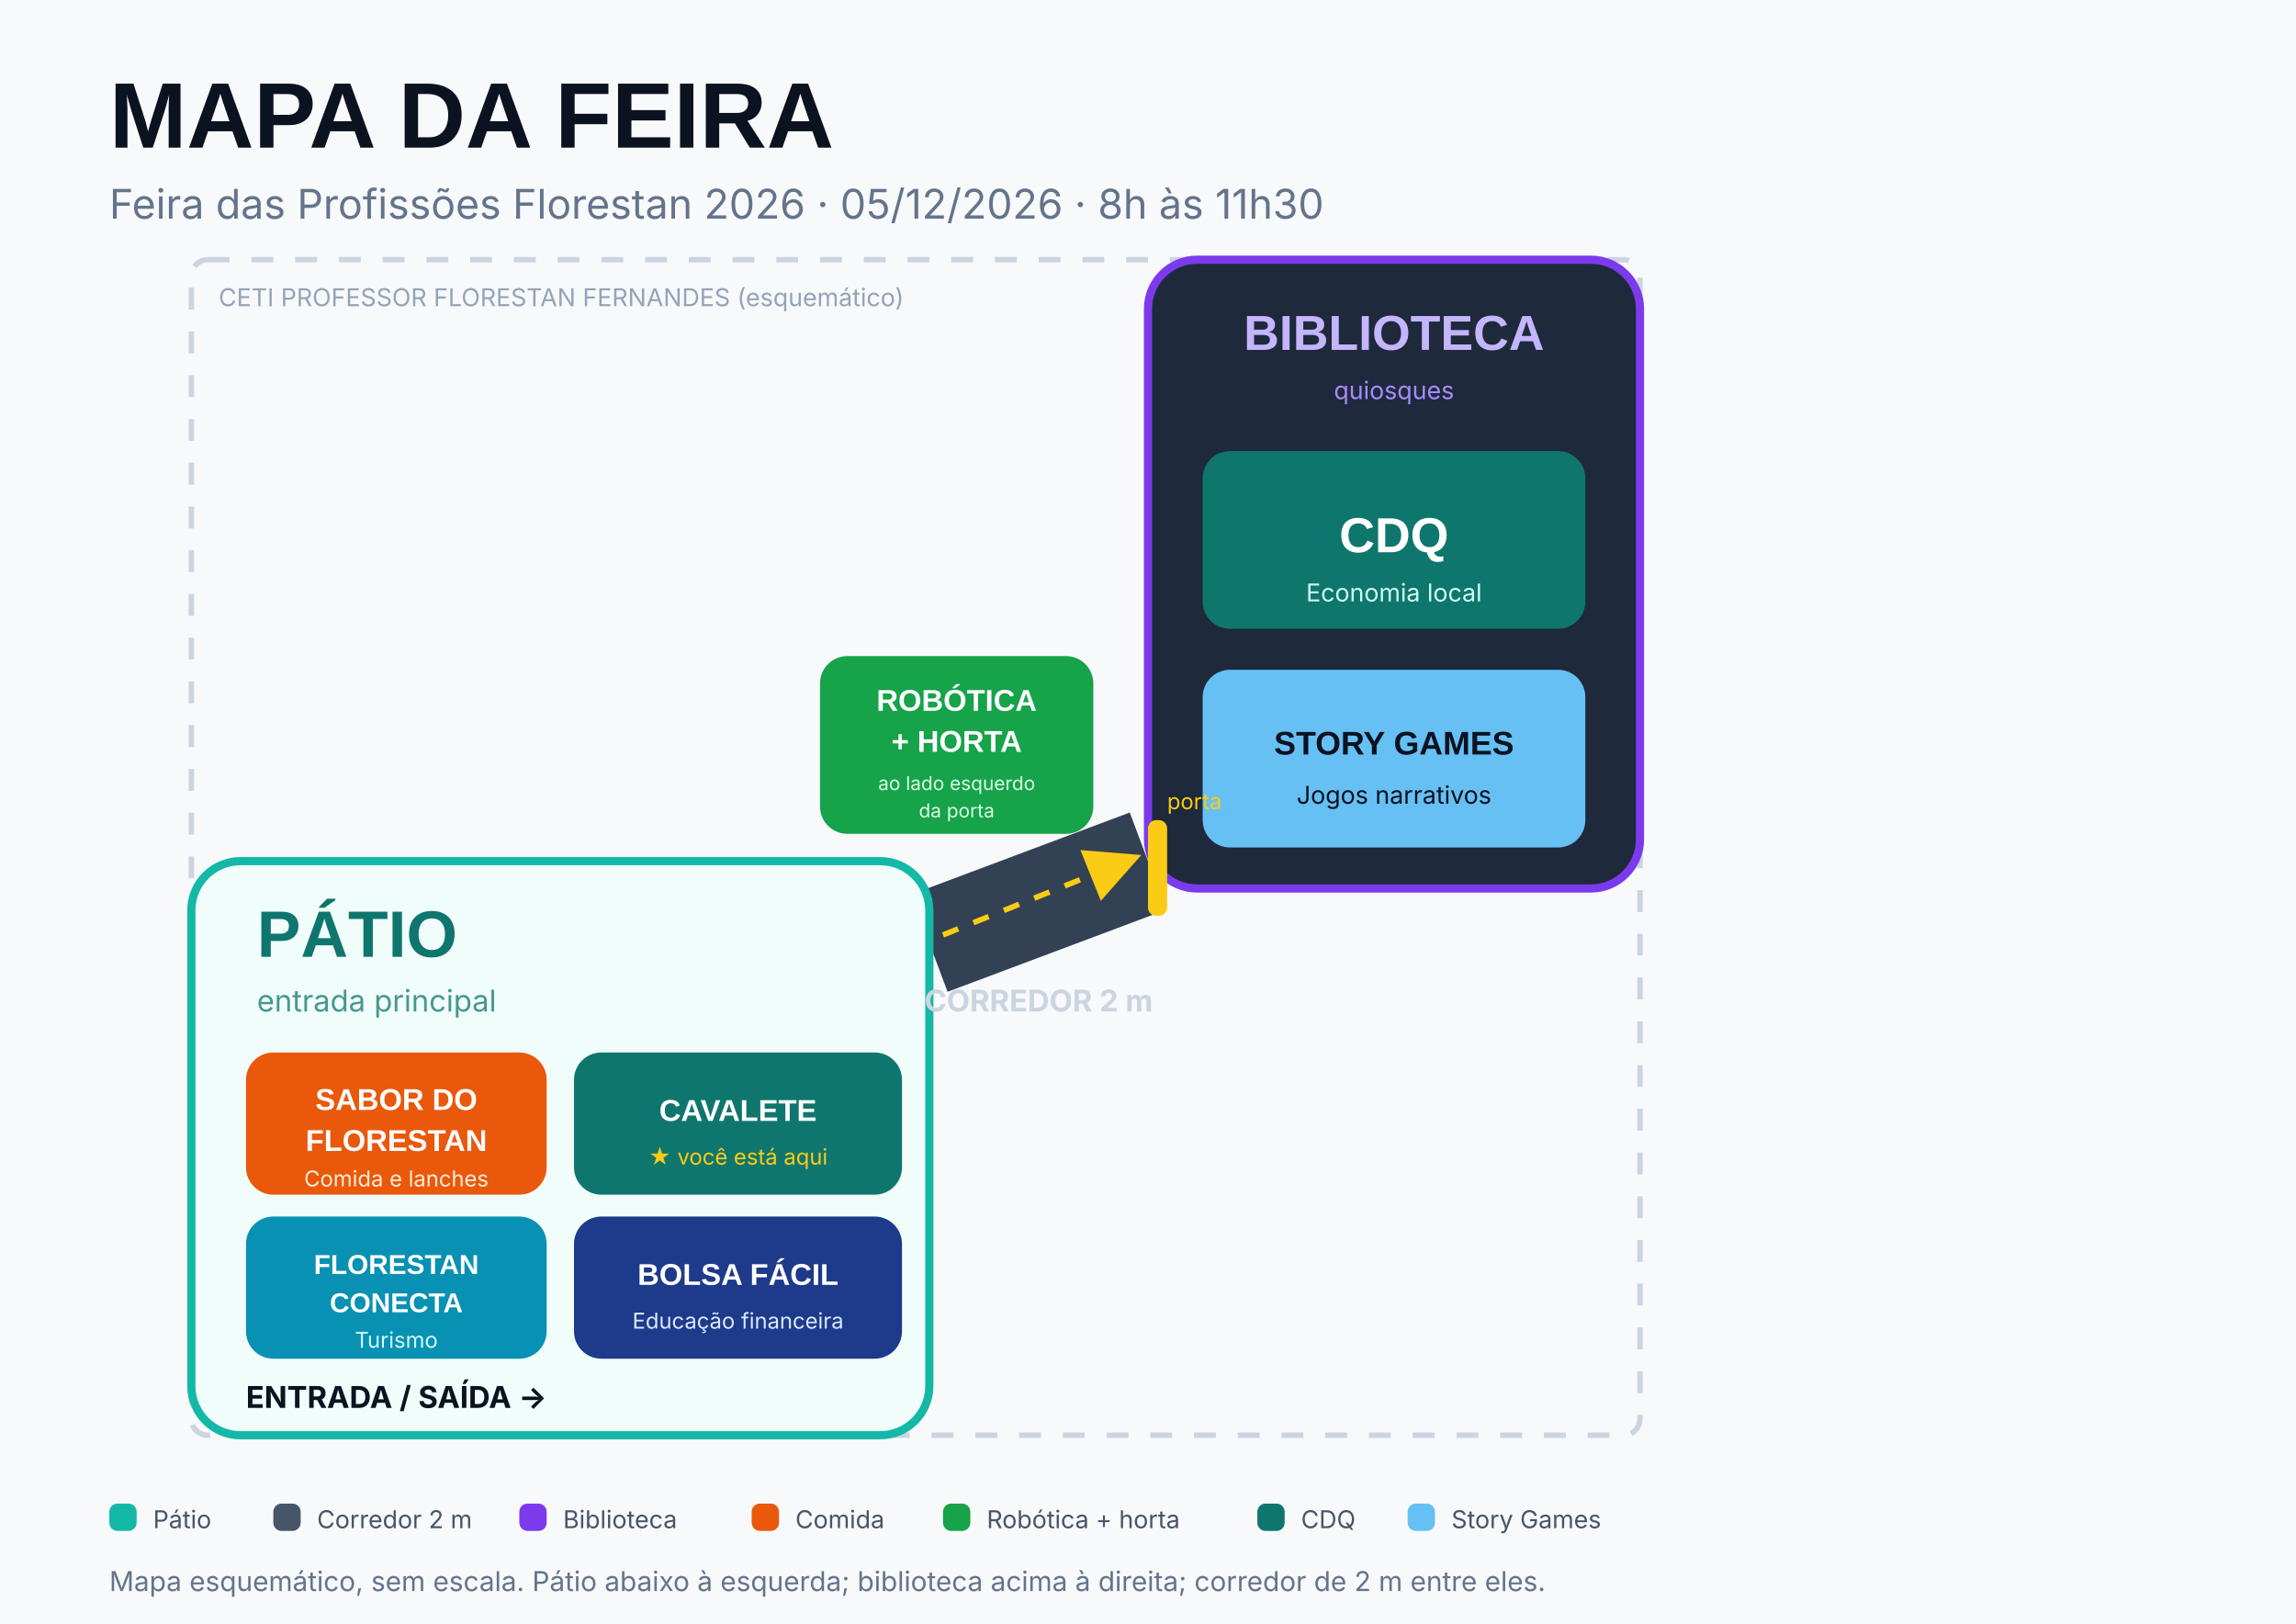
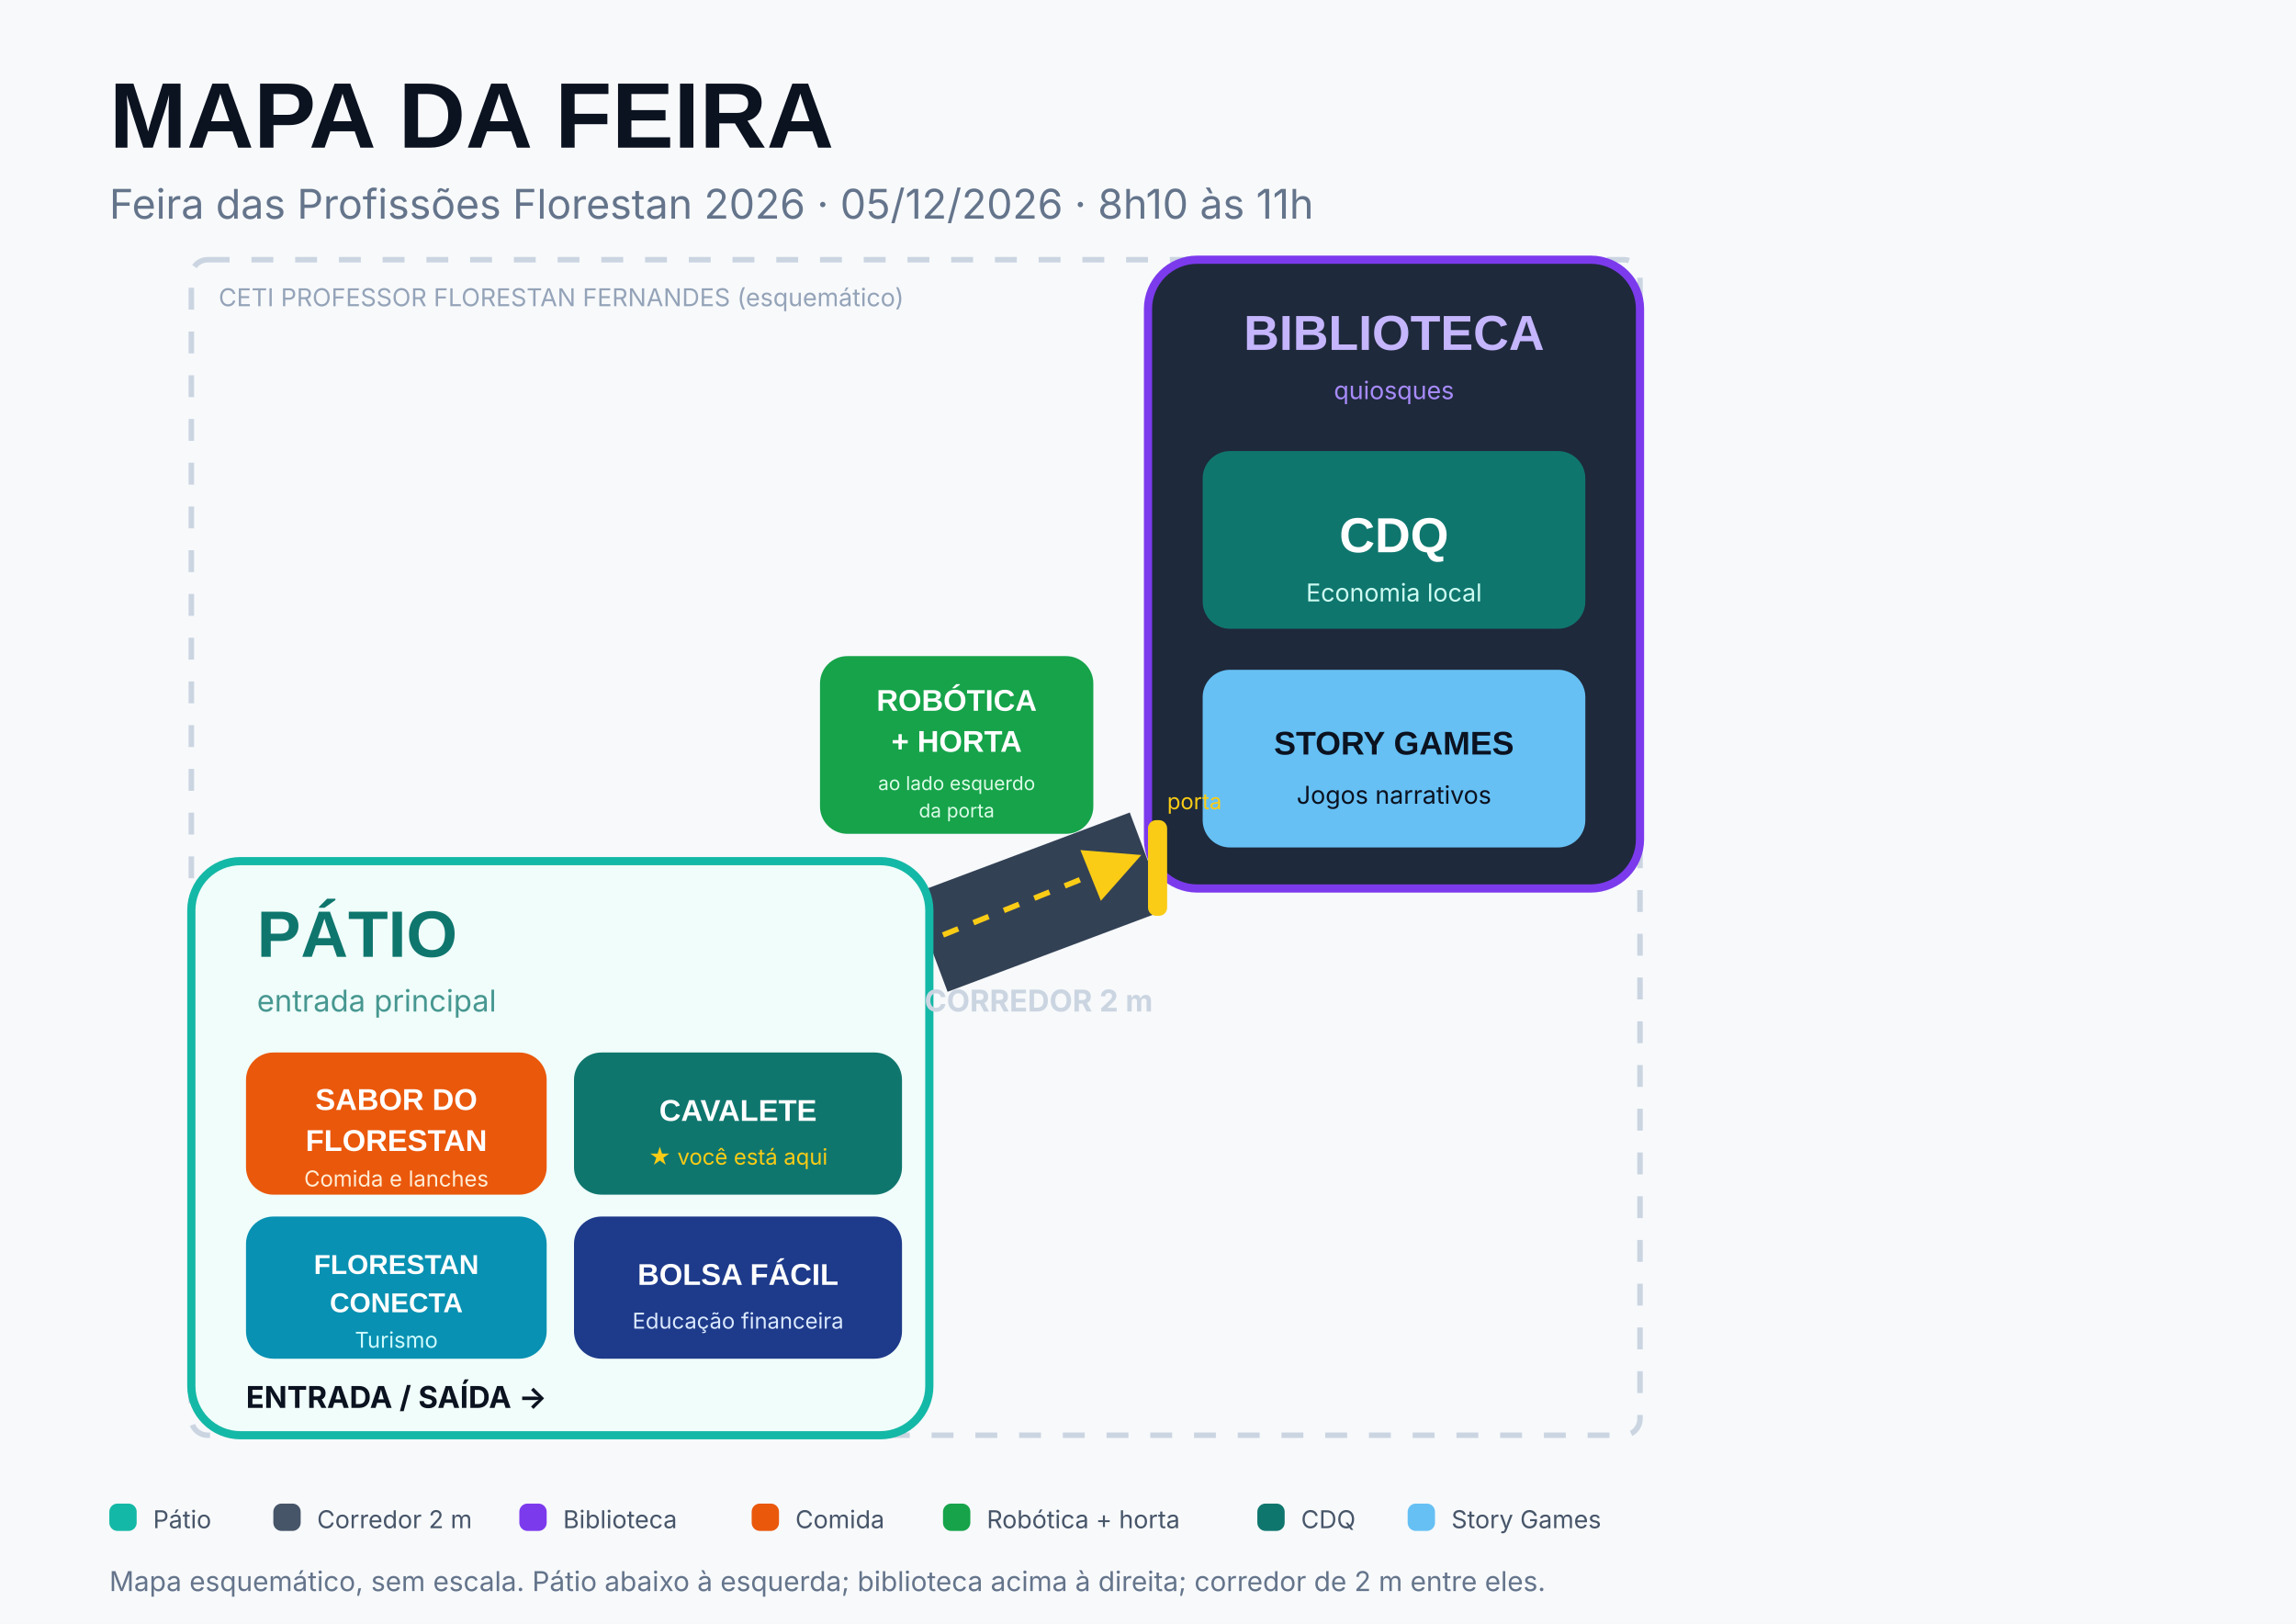
<svg xmlns="http://www.w3.org/2000/svg" width="840" height="594" viewBox="0 0 840 594">
  <defs>
    <marker id="seta" markerWidth="10" markerHeight="10" refX="7" refY="5" orient="auto">
      <path d="M0,0 L10,5 L0,10 Z" fill="#FACC15" />
    </marker>
  </defs>
  <rect width="840" height="594" fill="#F7F9FB" />
  <text x="40" y="54" font-family="Montserrat, Arial, sans-serif" font-size="34" font-weight="800" fill="#0B1220">MAPA DA FEIRA</text>
-   <text x="40" y="80" font-family="Inter, Arial, sans-serif" font-size="15" fill="#64748B">Feira das Profissões Florestan 2026 · 05/12/2026 · 8h às 11h30</text>
+   <text x="40" y="80" font-family="Inter, Arial, sans-serif" font-size="15" fill="#64748B">Feira das Profissões Florestan 2026 · 05/12/2026 · 8h10 às 11h</text>
  <rect x="70" y="95" width="530" height="430" rx="6" fill="none" stroke="#CBD5E1" stroke-width="2" stroke-dasharray="8 8" />
  <text x="80" y="112" font-family="Inter, Arial, sans-serif" font-size="9" fill="#94A3B8">CETI PROFESSOR FLORESTAN FERNANDES (esquemático)</text>
  <path d="M340 345 L420 315" stroke="#334155" stroke-width="38" stroke-linecap="butt" />
  <path d="M345 342 L412 315" stroke="#FACC15" stroke-width="2" stroke-dasharray="6 6" marker-end="url(#seta)" />
  <rect x="70" y="315" width="270" height="210" rx="18" fill="#F0FDFA" stroke="#14B8A6" stroke-width="3" />
  <text x="94" y="350" font-family="Montserrat, Arial, sans-serif" font-size="24" font-weight="800" fill="#0F766E">PÁTIO</text>
  <text x="94" y="370" font-family="Inter, Arial, sans-serif" font-size="11" fill="#0F766E" opacity="0.75">entrada principal</text>
  <rect x="90" y="385" width="110" height="52" rx="10" fill="#EA580C" />
  <text x="145" y="406" text-anchor="middle" font-family="Montserrat, Arial, sans-serif" font-size="11" font-weight="800" fill="#FFFFFF">SABOR DO</text>
  <text x="145" y="421" text-anchor="middle" font-family="Montserrat, Arial, sans-serif" font-size="11" font-weight="800" fill="#FFFFFF">FLORESTAN</text>
  <text x="145" y="434" text-anchor="middle" font-family="Inter, Arial, sans-serif" font-size="8" fill="#FFEDD5">Comida e lanches</text>
  <rect x="210" y="385" width="120" height="52" rx="10" fill="#0F766E" />
  <text x="270" y="410" text-anchor="middle" font-family="Montserrat, Arial, sans-serif" font-size="11" font-weight="800" fill="#FFFFFF">CAVALETE</text>
  <text x="270" y="426" text-anchor="middle" font-family="Inter, Arial, sans-serif" font-size="8" fill="#FACC15">★ você está aqui</text>
  <rect x="90" y="445" width="110" height="52" rx="10" fill="#0891B2" />
  <text x="145" y="466" text-anchor="middle" font-family="Montserrat, Arial, sans-serif" font-size="10" font-weight="800" fill="#FFFFFF">FLORESTAN</text>
  <text x="145" y="480" text-anchor="middle" font-family="Montserrat, Arial, sans-serif" font-size="10" font-weight="800" fill="#FFFFFF">CONECTA</text>
  <text x="145" y="493" text-anchor="middle" font-family="Inter, Arial, sans-serif" font-size="8" fill="#CFFAFE">Turismo</text>
  <rect x="210" y="445" width="120" height="52" rx="10" fill="#1E3A8A" />
  <text x="270" y="470" text-anchor="middle" font-family="Montserrat, Arial, sans-serif" font-size="11" font-weight="800" fill="#FFFFFF">BOLSA FÁCIL</text>
  <text x="270" y="486" text-anchor="middle" font-family="Inter, Arial, sans-serif" font-size="8" fill="#DBEAFE">Educação financeira</text>
  <text x="90" y="515" font-family="Inter, Arial, sans-serif" font-size="11" font-weight="700" fill="#0B1220">ENTRADA / SAÍDA →</text>
  <rect x="300" y="240" width="100" height="65" rx="10" fill="#16A34A" />
  <text x="350" y="260" text-anchor="middle" font-family="Montserrat, Arial, sans-serif" font-size="11" font-weight="800" fill="#FFFFFF">ROBÓTICA</text>
  <text x="350" y="275" text-anchor="middle" font-family="Montserrat, Arial, sans-serif" font-size="11" font-weight="800" fill="#FFFFFF">+ HORTA</text>
  <text x="350" y="289" text-anchor="middle" font-family="Inter, Arial, sans-serif" font-size="7" fill="#DCFCE7">ao lado esquerdo</text>
  <text x="350" y="299" text-anchor="middle" font-family="Inter, Arial, sans-serif" font-size="7" fill="#DCFCE7">da porta</text>
  <rect x="420" y="95" width="180" height="230" rx="18" fill="#1E293B" stroke="#7C3AED" stroke-width="3" />
  <text x="510" y="128" text-anchor="middle" font-family="Montserrat, Arial, sans-serif" font-size="18" font-weight="800" fill="#C4B5FD">BIBLIOTECA</text>
  <text x="510" y="146" text-anchor="middle" font-family="Inter, Arial, sans-serif" font-size="9" fill="#A78BFA">quiosques</text>
  <rect x="440" y="165" width="140" height="65" rx="10" fill="#0F766E" />
  <text x="510" y="202" text-anchor="middle" font-family="Montserrat, Arial, sans-serif" font-size="18" font-weight="800" fill="#FFFFFF">CDQ</text>
  <text x="510" y="220" text-anchor="middle" font-family="Inter, Arial, sans-serif" font-size="9" fill="#CCFBF1">Economia local</text>
  <rect x="440" y="245" width="140" height="65" rx="10" fill="#66C0F4" />
  <text x="510" y="276" text-anchor="middle" font-family="Montserrat, Arial, sans-serif" font-size="12" font-weight="800" fill="#0B1220">STORY GAMES</text>
  <text x="510" y="294" text-anchor="middle" font-family="Inter, Arial, sans-serif" font-size="9" fill="#0B1220">Jogos narrativos</text>
  <rect x="420" y="300" width="7" height="35" rx="3" fill="#FACC15" />
  <text x="427" y="296" font-family="Inter, Arial, sans-serif" font-size="8" fill="#FACC15">porta</text>
  <text x="380" y="370" text-anchor="middle" font-family="Inter, Arial, sans-serif" font-size="11" font-weight="700" fill="#CBD5E1">CORREDOR 2 m</text>
  <g font-family="Inter, Arial, sans-serif" font-size="9" fill="#475569">
    <rect x="40" y="550" width="10" height="10" rx="3" fill="#14B8A6" />
    <text x="56" y="559">Pátio</text>
    <rect x="100" y="550" width="10" height="10" rx="3" fill="#475569" />
    <text x="116" y="559">Corredor 2 m</text>
    <rect x="190" y="550" width="10" height="10" rx="3" fill="#7C3AED" />
    <text x="206" y="559">Biblioteca</text>
    <rect x="275" y="550" width="10" height="10" rx="3" fill="#EA580C" />
    <text x="291" y="559">Comida</text>
    <rect x="345" y="550" width="10" height="10" rx="3" fill="#16A34A" />
    <text x="361" y="559">Robótica + horta</text>
    <rect x="460" y="550" width="10" height="10" rx="3" fill="#0F766E" />
    <text x="476" y="559">CDQ</text>
    <rect x="515" y="550" width="10" height="10" rx="3" fill="#66C0F4" />
    <text x="531" y="559">Story Games</text>
  </g>
  <text x="40" y="582" font-family="Inter, Arial, sans-serif" font-size="10" fill="#64748B">Mapa esquemático, sem escala. Pátio abaixo à esquerda; biblioteca acima à direita; corredor de 2 m entre eles.</text>
</svg>
